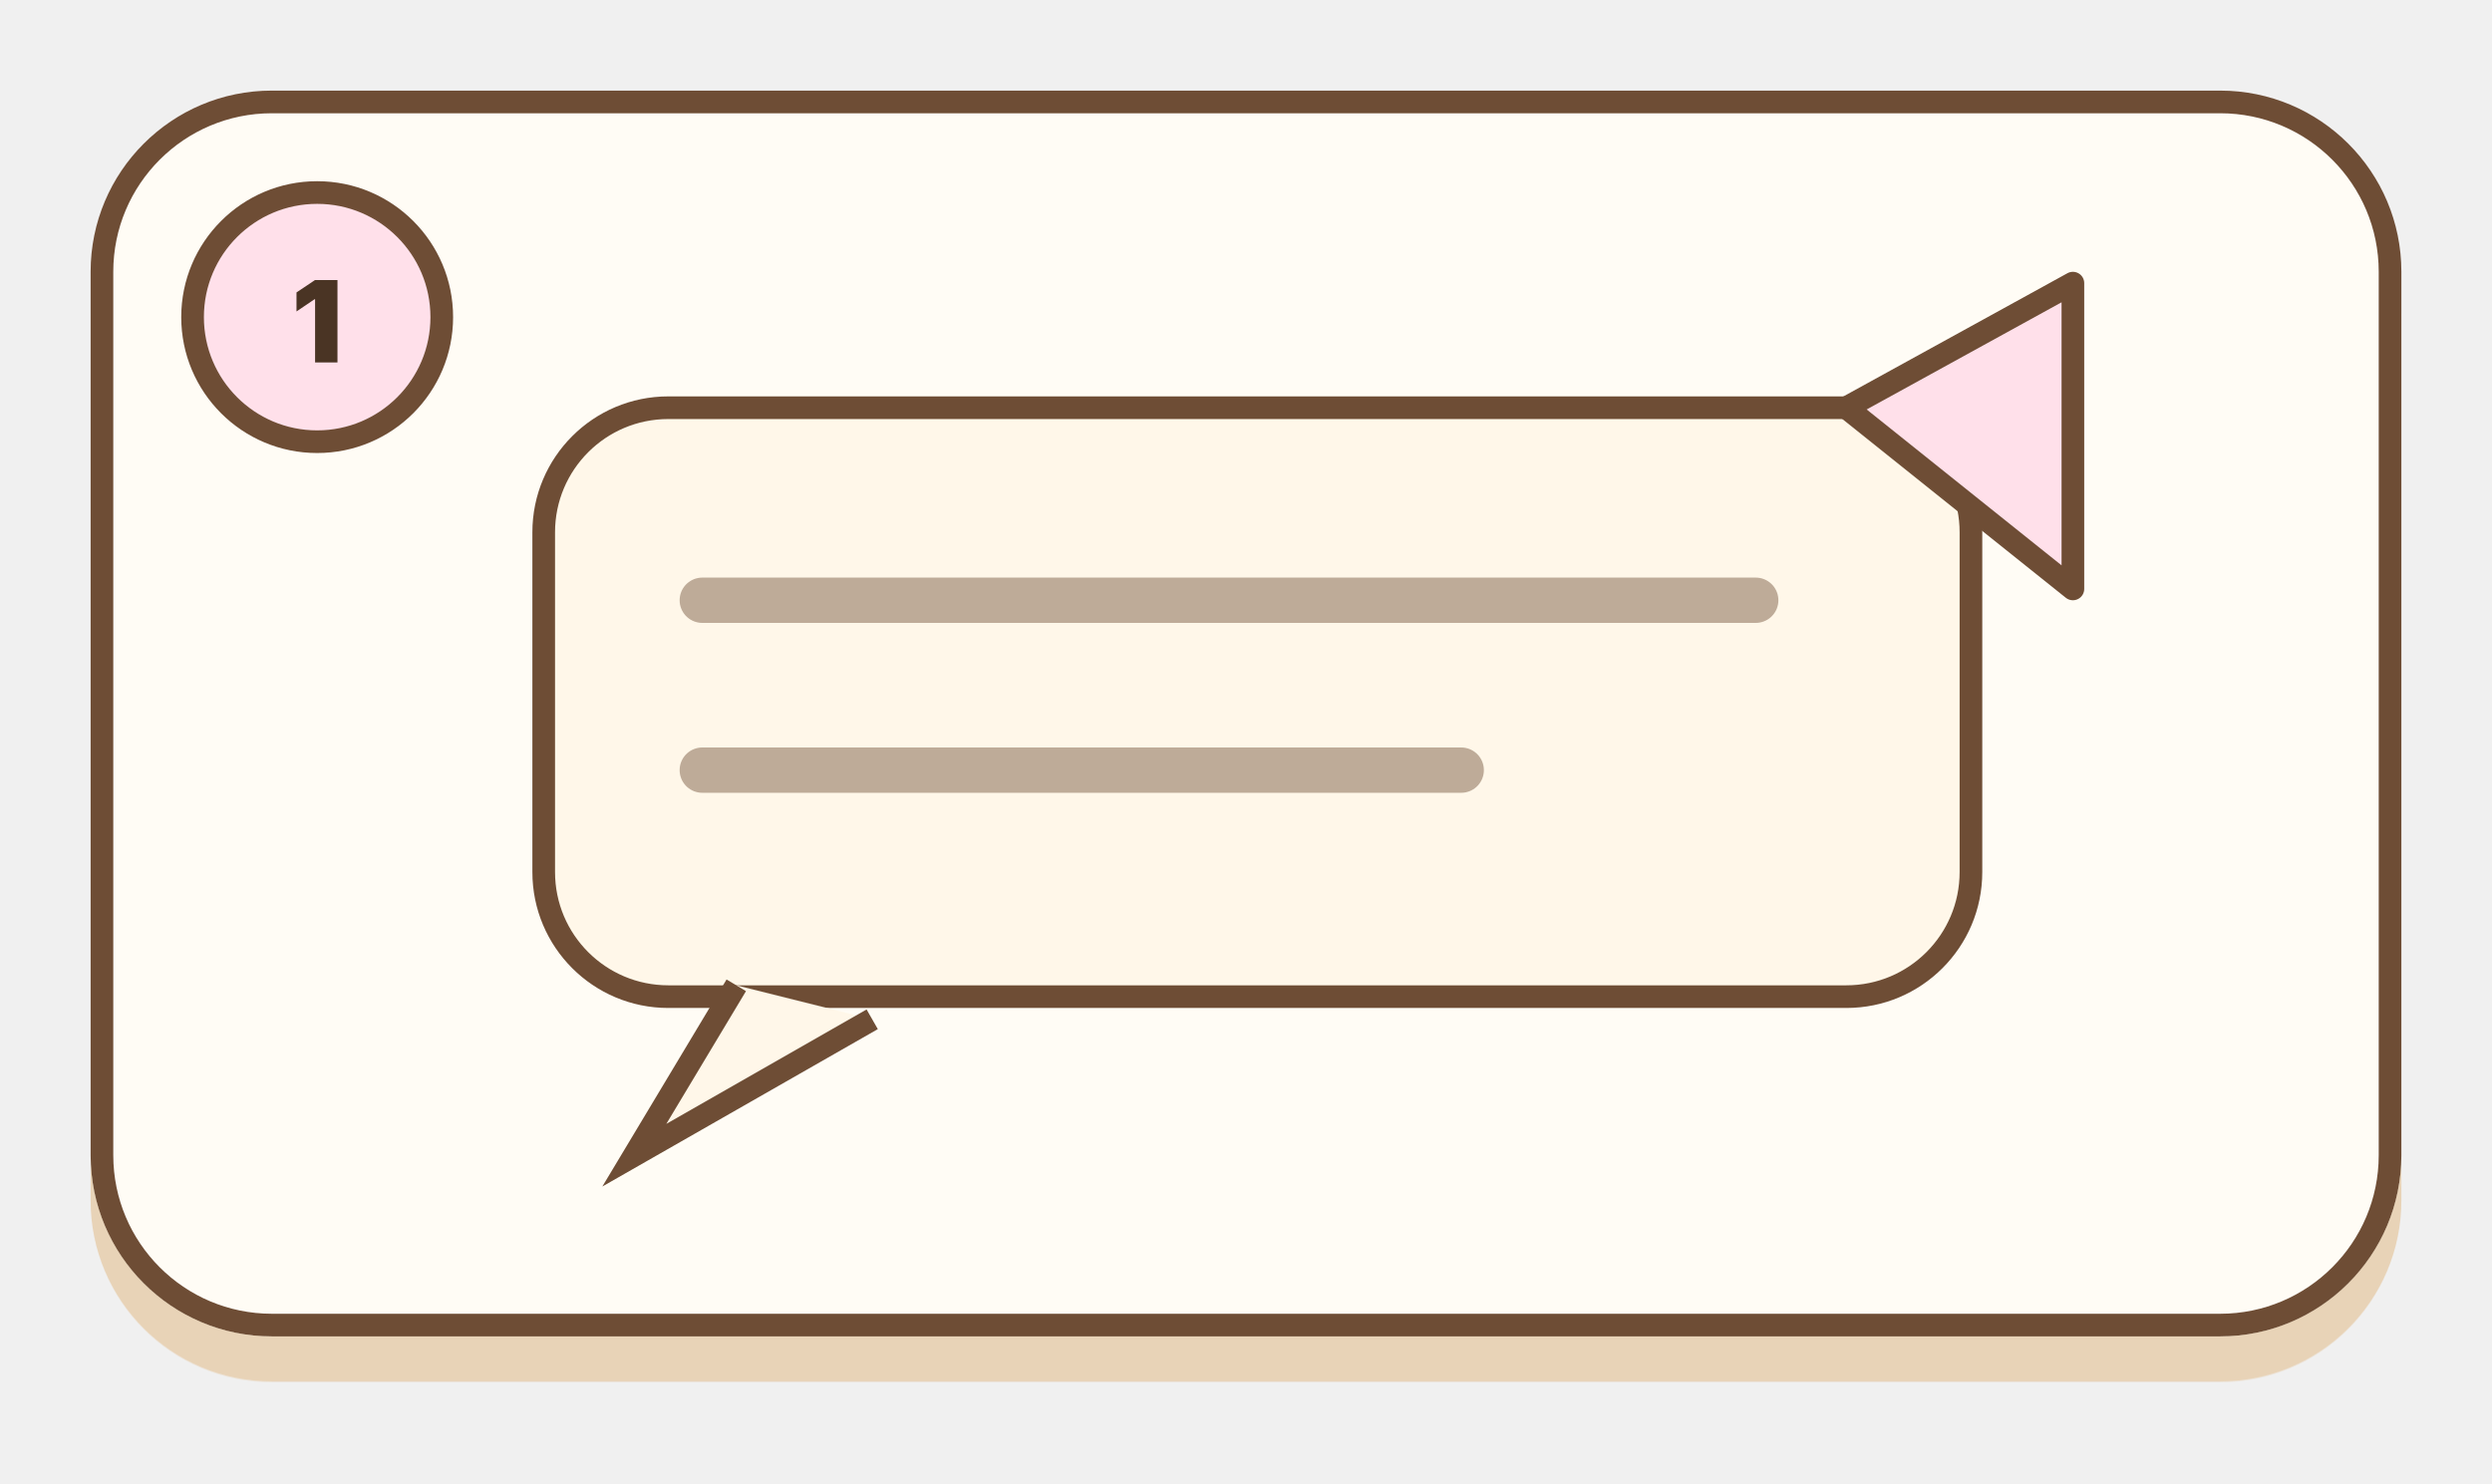
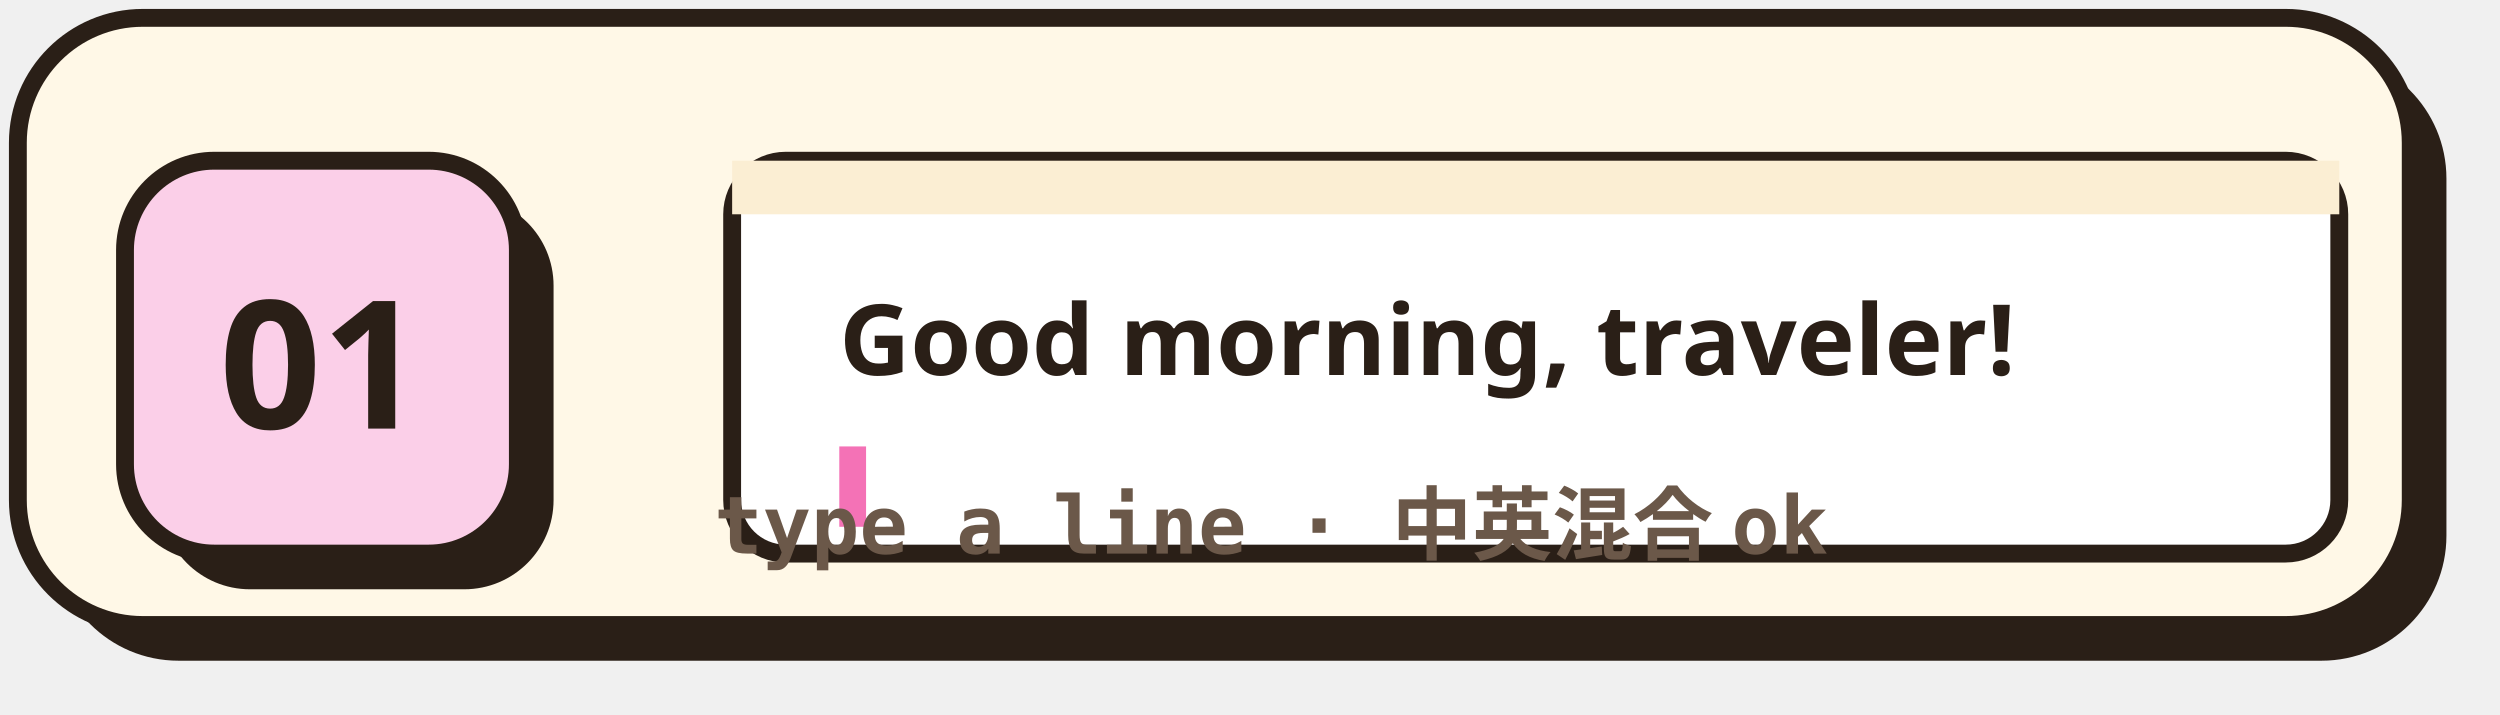
- <svg xmlns="http://www.w3.org/2000/svg" width="440" height="262" viewBox="0 0 440 262" fill="none">
-   <defs>
-     <filter id="softShadow" x="-20%" y="-20%" width="140%" height="150%" color-interpolation-filters="sRGB">
-       <feDropShadow dx="0" dy="8" stdDeviation="0" flood-color="#E8D3B7" flood-opacity="1" />
-     </filter>
-     <pattern id="dots" width="18" height="18" patternUnits="userSpaceOnUse">
-       <circle cx="3" cy="3" r="1.2" fill="#F5DFC2" opacity="0.65" />
-     </pattern>
-   </defs>
-   <rect width="440" height="262" fill="none" />
-   <rect x="18" y="18" width="404" height="216" rx="30" fill="#FFFCF5" stroke="#6E4D35" stroke-width="4" filter="url(#softShadow)" />
-   <circle cx="56" cy="56" r="22" fill="#FFE0EA" stroke="#6E4D35" stroke-width="4" />
-   <text x="56" y="64" text-anchor="middle" font-size="20" font-weight="900" font-family="Inter, Avenir, Helvetica, Arial, sans-serif" fill="#4A3424">1</text>
-   <rect x="96" y="72" width="252" height="104" rx="22" fill="#FFF7E9" stroke="#6E4D35" stroke-width="4" />
-   <path d="M124 106H310M124 136H258" stroke="#6E4D35" stroke-width="8" stroke-linecap="round" opacity="0.45" />
-   <path d="M326 72L366 50V104Z" fill="#FFE0EA" stroke="#6E4D35" stroke-width="4" stroke-linejoin="round" />
-   <path d="M130 174L112 204L154 180" fill="#FFF7E9" stroke="#6E4D35" stroke-width="4" />
+ <svg xmlns="http://www.w3.org/2000/svg" viewBox="0 0 280 80" width="280" height="80" font-family="Nunito, sans-serif">
+   <rect x="6" y="6" width="268" height="68" rx="14" fill="#2a1f17" />
+   <rect x="2" y="2" width="268" height="68" rx="14" fill="#fff8e7" stroke="#2a1f17" stroke-width="2" />
+   <g transform="translate(14,18)">
+     <rect x="4" y="4" width="44" height="44" rx="10" fill="#2a1f17" />
+     <rect x="0" y="0" width="44" height="44" rx="10" fill="#fbcfe8" stroke="#2a1f17" stroke-width="2" />
+     <text x="22" y="30" text-anchor="middle" font-size="20" font-weight="900" fill="#2a1f17">01</text>
+   </g>
+   <g transform="translate(80,16)">
+     <rect x="2" y="2" width="180" height="44" rx="6" fill="#fff" stroke="#2a1f17" stroke-width="2" />
+     <rect x="2" y="2" width="180" height="6" fill="#fbeed3" />
+     <text x="14" y="26" font-size="11" font-weight="700" fill="#2a1f17">Good morning, traveler!</text>
+     <rect x="14" y="34" width="3" height="9" fill="#f472b6" />
+   </g>
+   <text x="80" y="62" font-family="JetBrains Mono, monospace" font-size="9" font-weight="700" fill="#6b5849">type a line · 中英混合 ok</text>
</svg>
